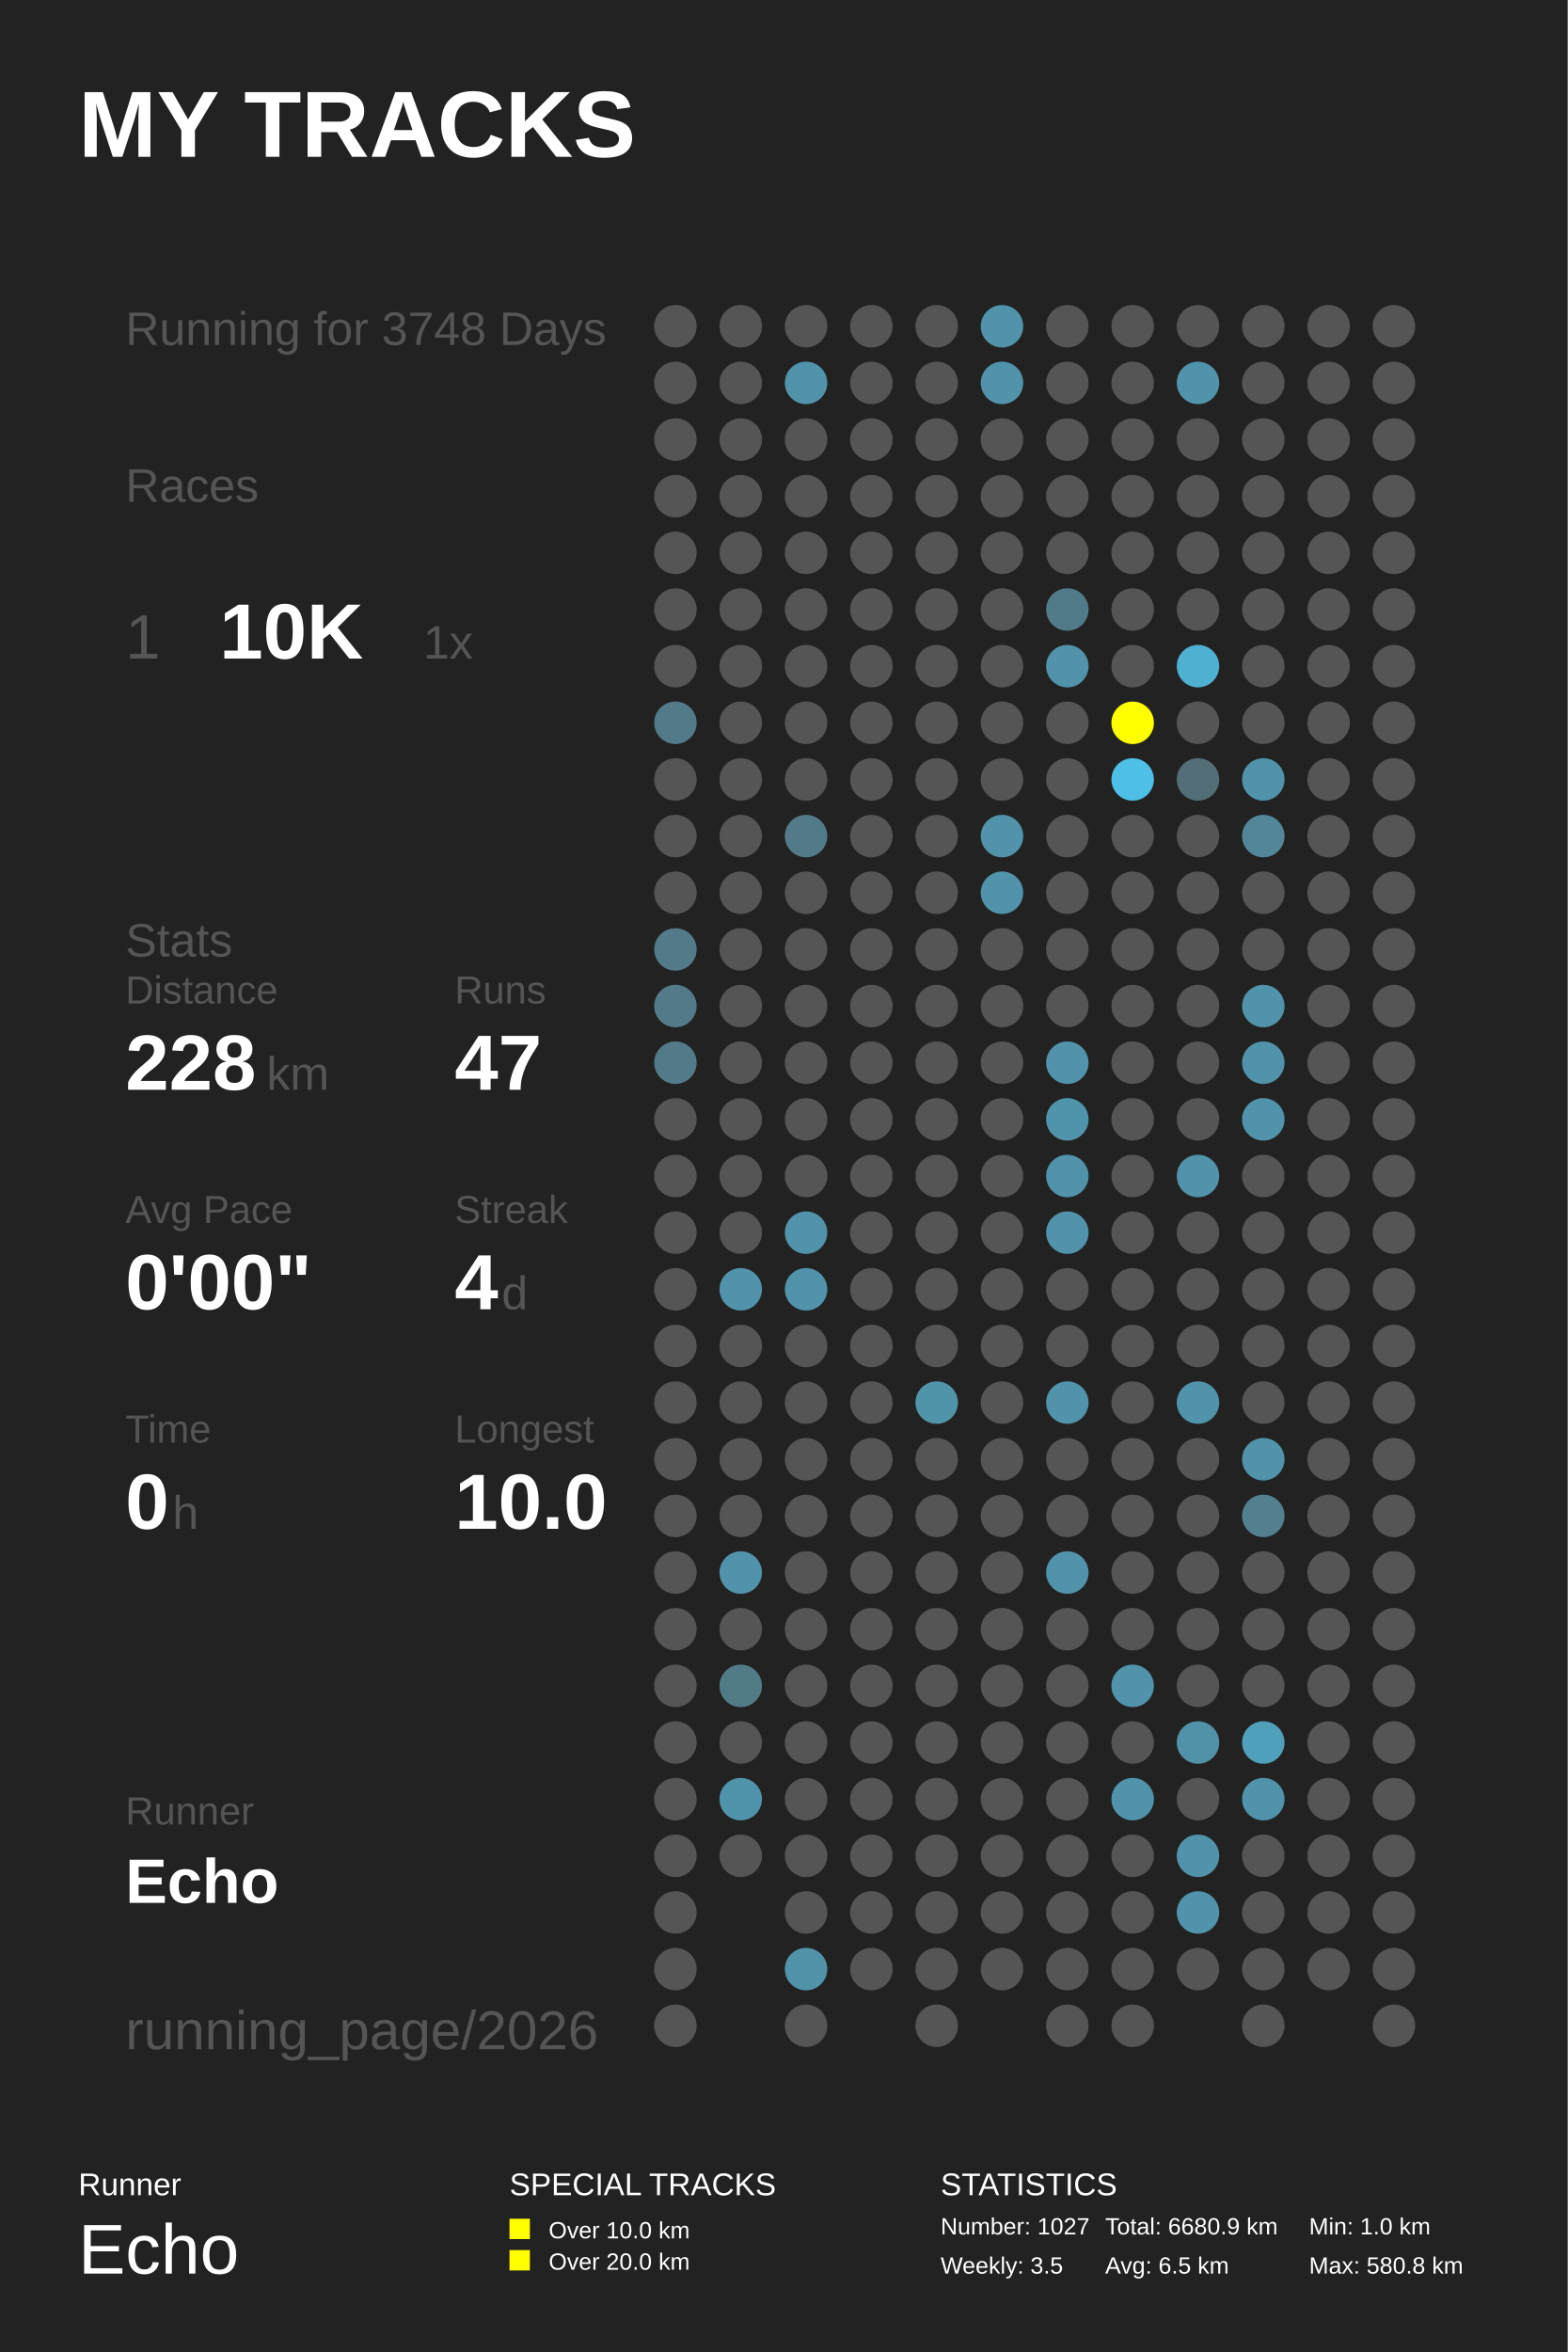
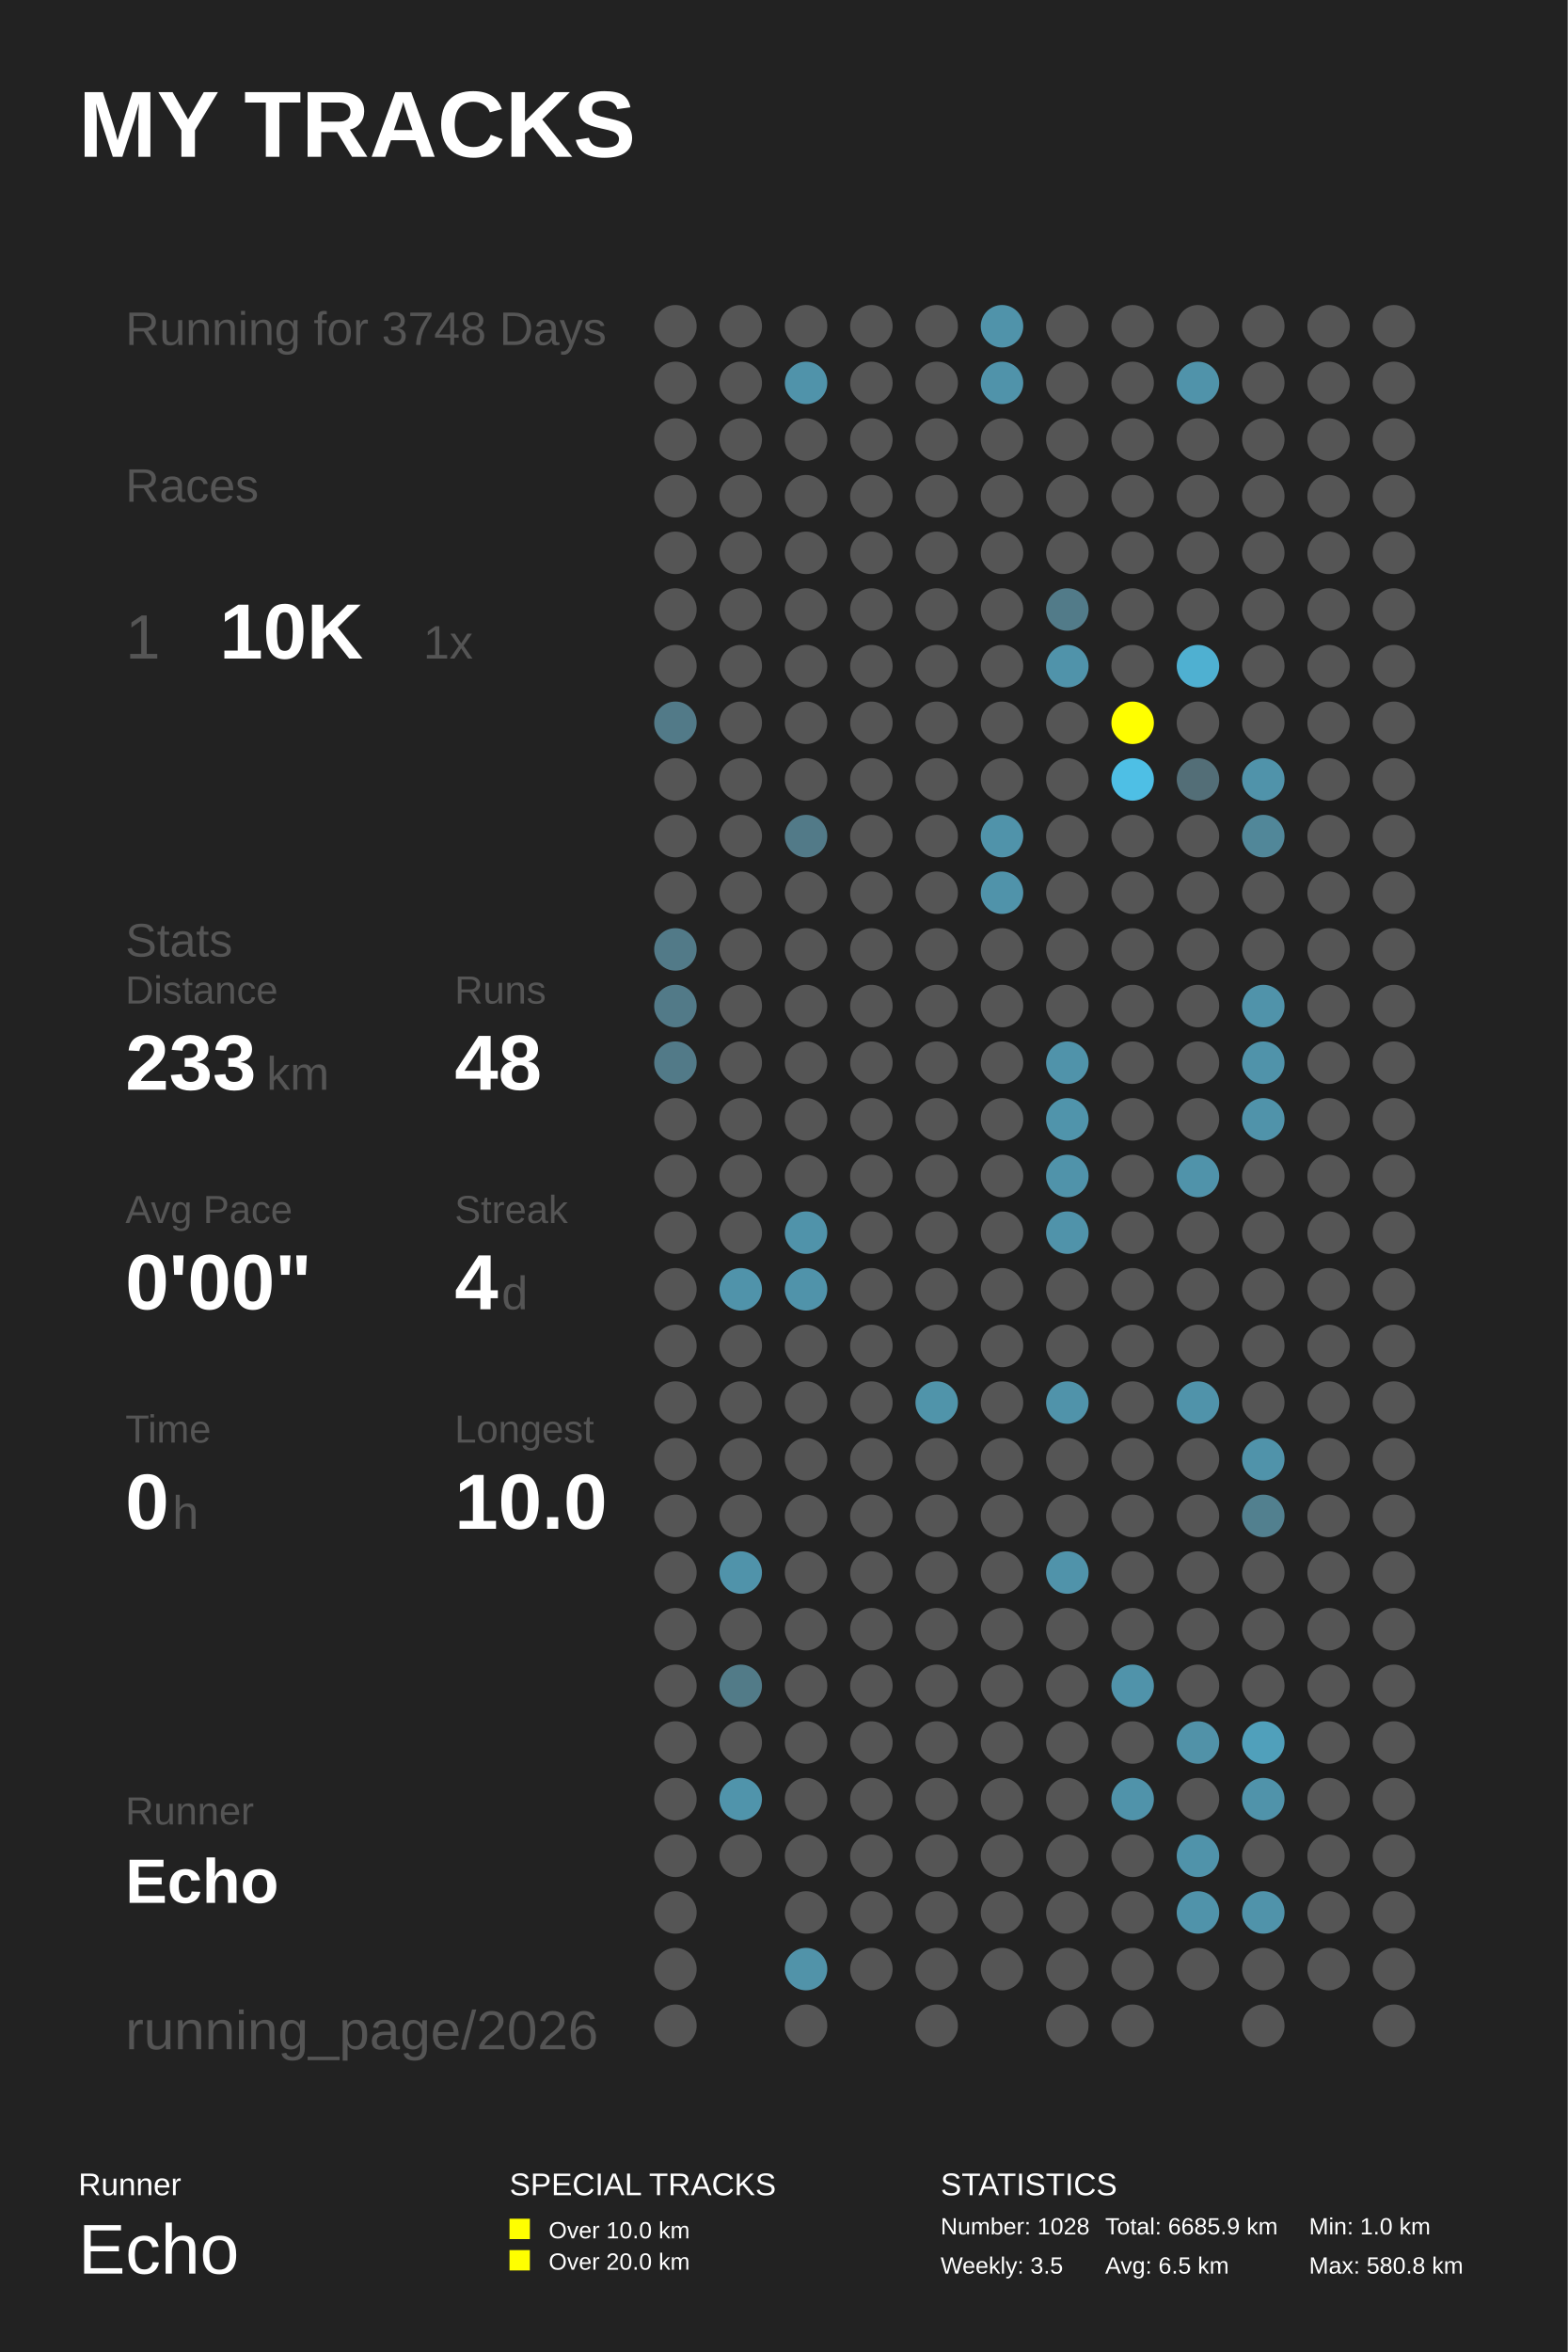
<svg xmlns="http://www.w3.org/2000/svg" baseProfile="full" height="300mm" version="1.1" viewBox="0,0,200,300" width="200mm">
  <defs />
  <rect fill="#222222" height="300" width="200" x="0" y="0" />
  <text fill="#FFFFFF" style="font-size:12px; font-family:Arial; font-weight:bold;" x="10" y="20">MY TRACKS</text>
  <text fill="#FFFFFF" style="font-size:4px; font-family:Arial" x="10" y="280">Runner</text>
  <text fill="#FFFFFF" style="font-size:9px; font-family:Arial" x="10" y="290">Echo</text>
  <text fill="#FFFFFF" style="font-size:4px; font-family:Arial" x="65" y="280">SPECIAL TRACKS</text>
  <rect fill="#FFFF00" height="2.6" width="2.6" x="65" y="283" />
  <text fill="#FFFFFF" style="font-size:3px; font-family:Arial" x="70" y="285.5">Over 10.0 km</text>
  <rect fill="#FFFF00" height="2.6" width="2.6" x="65" y="287" />
  <text fill="#FFFFFF" style="font-size:3px; font-family:Arial" x="70" y="289.5">Over 20.0 km</text>
  <text fill="#FFFFFF" style="font-size:4px; font-family:Arial" x="120" y="280">STATISTICS</text>
-   <text fill="#FFFFFF" style="font-size:3px; font-family:Arial" x="120" y="285">Number: 1027</text>
+   <text fill="#FFFFFF" style="font-size:3px; font-family:Arial" x="120" y="285">Number: 1028</text>
  <text fill="#FFFFFF" style="font-size:3px; font-family:Arial" x="120" y="290">Weekly: 3.5</text>
-   <text fill="#FFFFFF" style="font-size:3px; font-family:Arial" x="141" y="285">Total: 6680.9 km</text>
+   <text fill="#FFFFFF" style="font-size:3px; font-family:Arial" x="141" y="285">Total: 6685.9 km</text>
  <text fill="#FFFFFF" style="font-size:3px; font-family:Arial" x="141" y="290">Avg: 6.5 km</text>
  <text fill="#FFFFFF" style="font-size:3px; font-family:Arial" x="167" y="285">Min: 1.0 km</text>
  <text fill="#FFFFFF" style="font-size:3px; font-family:Arial" x="167" y="290">Max: 580.8 km</text>
  <text fill="#555555" style="font-size:6px; font-family:Arial;" x="16" y="44">Running for 3748 Days</text>
  <text fill="#555555" style="font-size:6px; font-family:Arial;" x="16" y="64">Races</text>
  <text fill="#555555" style="font-size:8px; font-family:Arial;" x="16" y="84">1</text>
  <text fill="#FFFFFF" style="font-size:10px; font-family:Arial; font-weight:bold;" x="28" y="84">10K</text>
  <text fill="#555555" style="font-size:6px; font-family:Arial;" x="54" y="84">1x</text>
  <text fill="#555555" style="font-size:6px; font-family:Arial;" x="16" y="122">Stats</text>
  <text fill="#555555" style="font-size:5px; font-family:Arial;" x="16" y="128">Distance</text>
-   <text fill="#FFFFFF" style="font-size:10px; font-family:Arial; font-weight:bold;" x="16" y="139">228</text>
+   <text fill="#FFFFFF" style="font-size:10px; font-family:Arial; font-weight:bold;" x="16" y="139">233</text>
  <text fill="#555555" style="font-size:6px; font-family:Arial;" x="34" y="139">km</text>
  <text fill="#555555" style="font-size:5px; font-family:Arial;" x="58" y="128">Runs</text>
-   <text fill="#FFFFFF" style="font-size:10px; font-family:Arial; font-weight:bold;" x="58" y="139">47</text>
+   <text fill="#FFFFFF" style="font-size:10px; font-family:Arial; font-weight:bold;" x="58" y="139">48</text>
  <text fill="#555555" style="font-size:5px; font-family:Arial;" x="16" y="156">Avg Pace</text>
  <text fill="#FFFFFF" style="font-size:10px; font-family:Arial; font-weight:bold;" x="16" y="167">0'00"</text>
  <text fill="#555555" style="font-size:5px; font-family:Arial;" x="58" y="156">Streak</text>
  <text fill="#FFFFFF" style="font-size:10px; font-family:Arial; font-weight:bold;" x="58" y="167">4</text>
  <text fill="#555555" style="font-size:6px; font-family:Arial;" x="64" y="167">d</text>
  <text fill="#555555" style="font-size:5px; font-family:Arial;" x="16" y="184">Time</text>
  <text fill="#FFFFFF" style="font-size:10px; font-family:Arial; font-weight:bold;" x="16" y="195">0</text>
  <text fill="#555555" style="font-size:6px; font-family:Arial;" x="22" y="195">h</text>
  <text fill="#555555" style="font-size:5px; font-family:Arial;" x="58" y="184">Longest</text>
  <text fill="#FFFFFF" style="font-size:10px; font-family:Arial; font-weight:bold;" x="58" y="195">10.0</text>
  <text fill="#555555" style="font-size:5px; font-family:Arial;" x="16" y="232.71">Runner</text>
  <text fill="#FFFFFF" style="font-size:8px; font-family:Arial; font-weight:bold;" x="16" y="242.71">Echo</text>
  <text fill="#555555" style="font-size:7px; font-family:Arial;" x="16" y="261.387">running_page/2026</text>
  <circle cx="86.167" cy="41.613" fill="#555555" r="2.71" />
  <circle cx="86.167" cy="48.839" fill="#555555" r="2.71" />
  <circle cx="86.167" cy="56.065" fill="#555555" r="2.71" />
  <circle cx="86.167" cy="63.29" fill="#555555" r="2.71" />
  <circle cx="86.167" cy="70.516" fill="#555555" r="2.71" />
  <circle cx="86.167" cy="77.742" fill="#555555" r="2.71" />
  <circle cx="86.167" cy="84.968" fill="#555555" r="2.71" />
  <circle cx="86.167" cy="92.194" fill="#527a88" r="2.71" />
  <circle cx="86.167" cy="99.419" fill="#555555" r="2.71" />
  <circle cx="86.167" cy="106.645" fill="#555555" r="2.71" />
  <circle cx="86.167" cy="113.871" fill="#555555" r="2.71" />
  <circle cx="86.167" cy="121.097" fill="#527a88" r="2.71" />
  <circle cx="86.167" cy="128.323" fill="#527a88" r="2.71" />
  <circle cx="86.167" cy="135.548" fill="#527a88" r="2.71" />
  <circle cx="86.167" cy="142.774" fill="#555555" r="2.71" />
  <circle cx="86.167" cy="150.0" fill="#555555" r="2.71" />
  <circle cx="86.167" cy="157.226" fill="#555555" r="2.71" />
  <circle cx="86.167" cy="164.452" fill="#555555" r="2.71" />
  <circle cx="86.167" cy="171.677" fill="#555555" r="2.71" />
  <circle cx="86.167" cy="178.903" fill="#555555" r="2.71" />
  <circle cx="86.167" cy="186.129" fill="#555555" r="2.71" />
  <circle cx="86.167" cy="193.355" fill="#555555" r="2.71" />
  <circle cx="86.167" cy="200.581" fill="#555555" r="2.71" />
  <circle cx="86.167" cy="207.806" fill="#555555" r="2.71" />
  <circle cx="86.167" cy="215.032" fill="#555555" r="2.71" />
  <circle cx="86.167" cy="222.258" fill="#555555" r="2.71" />
  <circle cx="86.167" cy="229.484" fill="#555555" r="2.71" />
  <circle cx="86.167" cy="236.71" fill="#555555" r="2.71" />
  <circle cx="86.167" cy="243.935" fill="#555555" r="2.71" />
  <circle cx="86.167" cy="251.161" fill="#555555" r="2.71" />
  <circle cx="86.167" cy="258.387" fill="#555555" r="2.71" />
  <circle cx="94.5" cy="41.613" fill="#555555" r="2.71" />
  <circle cx="94.5" cy="48.839" fill="#555555" r="2.71" />
  <circle cx="94.5" cy="56.065" fill="#555555" r="2.71" />
  <circle cx="94.5" cy="63.29" fill="#555555" r="2.71" />
  <circle cx="94.5" cy="70.516" fill="#555555" r="2.71" />
  <circle cx="94.5" cy="77.742" fill="#555555" r="2.71" />
  <circle cx="94.5" cy="84.968" fill="#555555" r="2.71" />
  <circle cx="94.5" cy="92.194" fill="#555555" r="2.71" />
  <circle cx="94.5" cy="99.419" fill="#555555" r="2.71" />
  <circle cx="94.5" cy="106.645" fill="#555555" r="2.71" />
  <circle cx="94.5" cy="113.871" fill="#555555" r="2.71" />
  <circle cx="94.5" cy="121.097" fill="#555555" r="2.71" />
  <circle cx="94.5" cy="128.323" fill="#555555" r="2.71" />
  <circle cx="94.5" cy="135.548" fill="#555555" r="2.71" />
  <circle cx="94.5" cy="142.774" fill="#555555" r="2.71" />
  <circle cx="94.5" cy="150.0" fill="#555555" r="2.71" />
  <circle cx="94.5" cy="157.226" fill="#555555" r="2.71" />
  <circle cx="94.5" cy="164.452" fill="#5093aa" r="2.71" />
  <circle cx="94.5" cy="171.677" fill="#555555" r="2.71" />
  <circle cx="94.5" cy="178.903" fill="#555555" r="2.71" />
  <circle cx="94.5" cy="186.129" fill="#555555" r="2.71" />
  <circle cx="94.5" cy="193.355" fill="#555555" r="2.71" />
  <circle cx="94.5" cy="200.581" fill="#5093aa" r="2.71" />
  <circle cx="94.5" cy="207.806" fill="#555555" r="2.71" />
  <circle cx="94.5" cy="215.032" fill="#527b88" r="2.71" />
  <circle cx="94.5" cy="222.258" fill="#555555" r="2.71" />
  <circle cx="94.5" cy="229.484" fill="#5094ab" r="2.71" />
  <circle cx="94.5" cy="236.71" fill="#555555" r="2.71" />
  <circle cx="102.833" cy="41.613" fill="#555555" r="2.71" />
  <circle cx="102.833" cy="48.839" fill="#5093aa" r="2.71" />
  <circle cx="102.833" cy="56.065" fill="#555555" r="2.71" />
  <circle cx="102.833" cy="63.29" fill="#555555" r="2.71" />
  <circle cx="102.833" cy="70.516" fill="#555555" r="2.71" />
  <circle cx="102.833" cy="77.742" fill="#555555" r="2.71" />
  <circle cx="102.833" cy="84.968" fill="#555555" r="2.71" />
  <circle cx="102.833" cy="92.194" fill="#555555" r="2.71" />
  <circle cx="102.833" cy="99.419" fill="#555555" r="2.71" />
  <circle cx="102.833" cy="106.645" fill="#527a88" r="2.71" />
  <circle cx="102.833" cy="113.871" fill="#555555" r="2.71" />
  <circle cx="102.833" cy="121.097" fill="#555555" r="2.71" />
  <circle cx="102.833" cy="128.323" fill="#555555" r="2.71" />
  <circle cx="102.833" cy="135.548" fill="#555555" r="2.71" />
  <circle cx="102.833" cy="142.774" fill="#555555" r="2.71" />
  <circle cx="102.833" cy="150.0" fill="#555555" r="2.71" />
  <circle cx="102.833" cy="157.226" fill="#5093aa" r="2.71" />
  <circle cx="102.833" cy="164.452" fill="#5093aa" r="2.71" />
  <circle cx="102.833" cy="171.677" fill="#555555" r="2.71" />
  <circle cx="102.833" cy="178.903" fill="#555555" r="2.71" />
  <circle cx="102.833" cy="186.129" fill="#555555" r="2.71" />
  <circle cx="102.833" cy="193.355" fill="#555555" r="2.71" />
  <circle cx="102.833" cy="200.581" fill="#555555" r="2.71" />
  <circle cx="102.833" cy="207.806" fill="#555555" r="2.71" />
  <circle cx="102.833" cy="215.032" fill="#555555" r="2.71" />
  <circle cx="102.833" cy="222.258" fill="#555555" r="2.71" />
  <circle cx="102.833" cy="229.484" fill="#555555" r="2.71" />
  <circle cx="102.833" cy="236.71" fill="#555555" r="2.71" />
  <circle cx="102.833" cy="243.935" fill="#555555" r="2.71" />
  <circle cx="102.833" cy="251.161" fill="#5193a9" r="2.71" />
  <circle cx="102.833" cy="258.387" fill="#555555" r="2.71" />
  <circle cx="111.167" cy="41.613" fill="#555555" r="2.71" />
  <circle cx="111.167" cy="48.839" fill="#555555" r="2.71" />
  <circle cx="111.167" cy="56.065" fill="#555555" r="2.71" />
  <circle cx="111.167" cy="63.29" fill="#555555" r="2.71" />
  <circle cx="111.167" cy="70.516" fill="#555555" r="2.71" />
  <circle cx="111.167" cy="77.742" fill="#555555" r="2.71" />
  <circle cx="111.167" cy="84.968" fill="#555555" r="2.71" />
  <circle cx="111.167" cy="92.194" fill="#555555" r="2.71" />
  <circle cx="111.167" cy="99.419" fill="#555555" r="2.71" />
  <circle cx="111.167" cy="106.645" fill="#555555" r="2.71" />
  <circle cx="111.167" cy="113.871" fill="#555555" r="2.71" />
  <circle cx="111.167" cy="121.097" fill="#555555" r="2.71" />
  <circle cx="111.167" cy="128.323" fill="#555555" r="2.71" />
  <circle cx="111.167" cy="135.548" fill="#555555" r="2.71" />
  <circle cx="111.167" cy="142.774" fill="#555555" r="2.71" />
  <circle cx="111.167" cy="150.0" fill="#555555" r="2.71" />
  <circle cx="111.167" cy="157.226" fill="#555555" r="2.71" />
  <circle cx="111.167" cy="164.452" fill="#555555" r="2.71" />
  <circle cx="111.167" cy="171.677" fill="#555555" r="2.71" />
  <circle cx="111.167" cy="178.903" fill="#555555" r="2.71" />
  <circle cx="111.167" cy="186.129" fill="#555555" r="2.71" />
  <circle cx="111.167" cy="193.355" fill="#555555" r="2.71" />
  <circle cx="111.167" cy="200.581" fill="#555555" r="2.71" />
  <circle cx="111.167" cy="207.806" fill="#555555" r="2.71" />
  <circle cx="111.167" cy="215.032" fill="#555555" r="2.71" />
  <circle cx="111.167" cy="222.258" fill="#555555" r="2.71" />
  <circle cx="111.167" cy="229.484" fill="#555555" r="2.71" />
  <circle cx="111.167" cy="236.71" fill="#555555" r="2.71" />
  <circle cx="111.167" cy="243.935" fill="#555555" r="2.71" />
  <circle cx="111.167" cy="251.161" fill="#555555" r="2.71" />
  <circle cx="119.5" cy="41.613" fill="#555555" r="2.71" />
  <circle cx="119.5" cy="48.839" fill="#555555" r="2.71" />
  <circle cx="119.5" cy="56.065" fill="#555555" r="2.71" />
  <circle cx="119.5" cy="63.29" fill="#555555" r="2.71" />
  <circle cx="119.5" cy="70.516" fill="#555555" r="2.71" />
  <circle cx="119.5" cy="77.742" fill="#555555" r="2.71" />
  <circle cx="119.5" cy="84.968" fill="#555555" r="2.71" />
  <circle cx="119.5" cy="92.194" fill="#555555" r="2.71" />
  <circle cx="119.5" cy="99.419" fill="#555555" r="2.71" />
  <circle cx="119.5" cy="106.645" fill="#555555" r="2.71" />
  <circle cx="119.5" cy="113.871" fill="#555555" r="2.71" />
  <circle cx="119.5" cy="121.097" fill="#555555" r="2.71" />
  <circle cx="119.5" cy="128.323" fill="#555555" r="2.71" />
  <circle cx="119.5" cy="135.548" fill="#555555" r="2.71" />
  <circle cx="119.5" cy="142.774" fill="#555555" r="2.71" />
  <circle cx="119.5" cy="150.0" fill="#555555" r="2.71" />
  <circle cx="119.5" cy="157.226" fill="#555555" r="2.71" />
  <circle cx="119.5" cy="164.452" fill="#555555" r="2.71" />
  <circle cx="119.5" cy="171.677" fill="#555555" r="2.71" />
  <circle cx="119.5" cy="178.903" fill="#5094aa" r="2.71" />
  <circle cx="119.5" cy="186.129" fill="#555555" r="2.71" />
  <circle cx="119.5" cy="193.355" fill="#555555" r="2.71" />
  <circle cx="119.5" cy="200.581" fill="#555555" r="2.71" />
  <circle cx="119.5" cy="207.806" fill="#555555" r="2.71" />
  <circle cx="119.5" cy="215.032" fill="#555555" r="2.71" />
  <circle cx="119.5" cy="222.258" fill="#555555" r="2.71" />
  <circle cx="119.5" cy="229.484" fill="#555555" r="2.71" />
  <circle cx="119.5" cy="236.71" fill="#555555" r="2.71" />
  <circle cx="119.5" cy="243.935" fill="#555555" r="2.71" />
  <circle cx="119.5" cy="251.161" fill="#555555" r="2.71" />
  <circle cx="119.5" cy="258.387" fill="#555555" r="2.71" />
  <circle cx="127.833" cy="41.613" fill="#5093aa" r="2.71" />
  <circle cx="127.833" cy="48.839" fill="#5093aa" r="2.71" />
  <circle cx="127.833" cy="56.065" fill="#555555" r="2.71" />
  <circle cx="127.833" cy="63.29" fill="#555555" r="2.71" />
  <circle cx="127.833" cy="70.516" fill="#555555" r="2.71" />
  <circle cx="127.833" cy="77.742" fill="#555555" r="2.71" />
  <circle cx="127.833" cy="84.968" fill="#555555" r="2.71" />
  <circle cx="127.833" cy="92.194" fill="#555555" r="2.71" />
  <circle cx="127.833" cy="99.419" fill="#555555" r="2.71" />
  <circle cx="127.833" cy="106.645" fill="#5093aa" r="2.71" />
  <circle cx="127.833" cy="113.871" fill="#5093aa" r="2.71" />
  <circle cx="127.833" cy="121.097" fill="#555555" r="2.71" />
  <circle cx="127.833" cy="128.323" fill="#555555" r="2.71" />
  <circle cx="127.833" cy="135.548" fill="#555555" r="2.71" />
  <circle cx="127.833" cy="142.774" fill="#555555" r="2.71" />
  <circle cx="127.833" cy="150.0" fill="#555555" r="2.71" />
  <circle cx="127.833" cy="157.226" fill="#555555" r="2.71" />
  <circle cx="127.833" cy="164.452" fill="#555555" r="2.71" />
  <circle cx="127.833" cy="171.677" fill="#555555" r="2.71" />
  <circle cx="127.833" cy="178.903" fill="#555555" r="2.71" />
  <circle cx="127.833" cy="186.129" fill="#555555" r="2.71" />
  <circle cx="127.833" cy="193.355" fill="#555555" r="2.71" />
  <circle cx="127.833" cy="200.581" fill="#555555" r="2.71" />
  <circle cx="127.833" cy="207.806" fill="#555555" r="2.71" />
  <circle cx="127.833" cy="215.032" fill="#555555" r="2.71" />
  <circle cx="127.833" cy="222.258" fill="#555555" r="2.71" />
  <circle cx="127.833" cy="229.484" fill="#555555" r="2.71" />
  <circle cx="127.833" cy="236.71" fill="#555555" r="2.71" />
  <circle cx="127.833" cy="243.935" fill="#555555" r="2.71" />
  <circle cx="127.833" cy="251.161" fill="#555555" r="2.71" />
  <circle cx="136.167" cy="41.613" fill="#555555" r="2.71" />
  <circle cx="136.167" cy="48.839" fill="#555555" r="2.71" />
  <circle cx="136.167" cy="56.065" fill="#555555" r="2.71" />
  <circle cx="136.167" cy="63.29" fill="#555555" r="2.71" />
  <circle cx="136.167" cy="70.516" fill="#555555" r="2.71" />
  <circle cx="136.167" cy="77.742" fill="#527b89" r="2.71" />
  <circle cx="136.167" cy="84.968" fill="#5093aa" r="2.71" />
  <circle cx="136.167" cy="92.194" fill="#555555" r="2.71" />
  <circle cx="136.167" cy="99.419" fill="#555555" r="2.71" />
  <circle cx="136.167" cy="106.645" fill="#555555" r="2.71" />
  <circle cx="136.167" cy="113.871" fill="#555555" r="2.71" />
  <circle cx="136.167" cy="121.097" fill="#555555" r="2.71" />
  <circle cx="136.167" cy="128.323" fill="#555555" r="2.71" />
  <circle cx="136.167" cy="135.548" fill="#5093aa" r="2.71" />
  <circle cx="136.167" cy="142.774" fill="#5094ab" r="2.71" />
  <circle cx="136.167" cy="150.0" fill="#5093aa" r="2.71" />
  <circle cx="136.167" cy="157.226" fill="#5093aa" r="2.71" />
  <circle cx="136.167" cy="164.452" fill="#555555" r="2.71" />
  <circle cx="136.167" cy="171.677" fill="#555555" r="2.71" />
  <circle cx="136.167" cy="178.903" fill="#5093aa" r="2.71" />
  <circle cx="136.167" cy="186.129" fill="#555555" r="2.71" />
  <circle cx="136.167" cy="193.355" fill="#555555" r="2.71" />
  <circle cx="136.167" cy="200.581" fill="#5093aa" r="2.71" />
  <circle cx="136.167" cy="207.806" fill="#555555" r="2.71" />
  <circle cx="136.167" cy="215.032" fill="#555555" r="2.71" />
  <circle cx="136.167" cy="222.258" fill="#555555" r="2.71" />
  <circle cx="136.167" cy="229.484" fill="#555555" r="2.71" />
  <circle cx="136.167" cy="236.71" fill="#555555" r="2.71" />
  <circle cx="136.167" cy="243.935" fill="#555555" r="2.71" />
  <circle cx="136.167" cy="251.161" fill="#555555" r="2.71" />
  <circle cx="136.167" cy="258.387" fill="#555555" r="2.71" />
  <circle cx="144.5" cy="41.613" fill="#555555" r="2.71" />
  <circle cx="144.5" cy="48.839" fill="#555555" r="2.71" />
  <circle cx="144.5" cy="56.065" fill="#555555" r="2.71" />
  <circle cx="144.5" cy="63.29" fill="#555555" r="2.71" />
  <circle cx="144.5" cy="70.516" fill="#555555" r="2.71" />
  <circle cx="144.5" cy="77.742" fill="#555555" r="2.71" />
  <circle cx="144.5" cy="84.968" fill="#555555" r="2.71" />
  <circle cx="144.5" cy="92.194" fill="#FFFF00" r="2.71" />
  <circle cx="144.5" cy="99.419" fill="#4ebfe5" r="2.71" />
  <circle cx="144.5" cy="106.645" fill="#555555" r="2.71" />
  <circle cx="144.5" cy="113.871" fill="#555555" r="2.71" />
  <circle cx="144.5" cy="121.097" fill="#555555" r="2.71" />
  <circle cx="144.5" cy="128.323" fill="#555555" r="2.71" />
  <circle cx="144.5" cy="135.548" fill="#555555" r="2.71" />
  <circle cx="144.5" cy="142.774" fill="#555555" r="2.71" />
  <circle cx="144.5" cy="150.0" fill="#555555" r="2.71" />
  <circle cx="144.5" cy="157.226" fill="#555555" r="2.71" />
  <circle cx="144.5" cy="164.452" fill="#555555" r="2.71" />
  <circle cx="144.5" cy="171.677" fill="#555555" r="2.71" />
  <circle cx="144.5" cy="178.903" fill="#555555" r="2.71" />
  <circle cx="144.5" cy="186.129" fill="#555555" r="2.71" />
  <circle cx="144.5" cy="193.355" fill="#555555" r="2.71" />
  <circle cx="144.5" cy="200.581" fill="#555555" r="2.71" />
  <circle cx="144.5" cy="207.806" fill="#555555" r="2.71" />
  <circle cx="144.5" cy="215.032" fill="#5093aa" r="2.71" />
  <circle cx="144.5" cy="222.258" fill="#555555" r="2.71" />
  <circle cx="144.5" cy="229.484" fill="#5093aa" r="2.71" />
  <circle cx="144.5" cy="236.71" fill="#555555" r="2.71" />
  <circle cx="144.5" cy="243.935" fill="#555555" r="2.71" />
  <circle cx="144.5" cy="251.161" fill="#555555" r="2.71" />
  <circle cx="144.5" cy="258.387" fill="#555555" r="2.71" />
  <circle cx="152.833" cy="41.613" fill="#555555" r="2.71" />
  <circle cx="152.833" cy="48.839" fill="#5093aa" r="2.71" />
  <circle cx="152.833" cy="56.065" fill="#555555" r="2.71" />
  <circle cx="152.833" cy="63.29" fill="#555555" r="2.71" />
  <circle cx="152.833" cy="70.516" fill="#555555" r="2.71" />
  <circle cx="152.833" cy="77.742" fill="#555555" r="2.71" />
  <circle cx="152.833" cy="84.968" fill="#4fb0d1" r="2.71" />
  <circle cx="152.833" cy="92.194" fill="#555555" r="2.71" />
  <circle cx="152.833" cy="99.419" fill="#536e77" r="2.71" />
  <circle cx="152.833" cy="106.645" fill="#555555" r="2.71" />
  <circle cx="152.833" cy="113.871" fill="#555555" r="2.71" />
  <circle cx="152.833" cy="121.097" fill="#555555" r="2.71" />
  <circle cx="152.833" cy="128.323" fill="#555555" r="2.71" />
  <circle cx="152.833" cy="135.548" fill="#555555" r="2.71" />
  <circle cx="152.833" cy="142.774" fill="#555555" r="2.71" />
  <circle cx="152.833" cy="150.0" fill="#5093aa" r="2.71" />
  <circle cx="152.833" cy="157.226" fill="#555555" r="2.71" />
  <circle cx="152.833" cy="164.452" fill="#555555" r="2.71" />
  <circle cx="152.833" cy="171.677" fill="#555555" r="2.71" />
  <circle cx="152.833" cy="178.903" fill="#5093aa" r="2.71" />
  <circle cx="152.833" cy="186.129" fill="#555555" r="2.71" />
  <circle cx="152.833" cy="193.355" fill="#555555" r="2.71" />
  <circle cx="152.833" cy="200.581" fill="#555555" r="2.71" />
  <circle cx="152.833" cy="207.806" fill="#555555" r="2.71" />
  <circle cx="152.833" cy="215.032" fill="#555555" r="2.71" />
  <circle cx="152.833" cy="222.258" fill="#5192a8" r="2.71" />
  <circle cx="152.833" cy="229.484" fill="#555555" r="2.71" />
  <circle cx="152.833" cy="236.71" fill="#5093aa" r="2.71" />
  <circle cx="152.833" cy="243.935" fill="#5093aa" r="2.71" />
  <circle cx="152.833" cy="251.161" fill="#555555" r="2.71" />
  <circle cx="161.167" cy="41.613" fill="#555555" r="2.71" />
  <circle cx="161.167" cy="48.839" fill="#555555" r="2.71" />
  <circle cx="161.167" cy="56.065" fill="#555555" r="2.71" />
  <circle cx="161.167" cy="63.29" fill="#555555" r="2.71" />
  <circle cx="161.167" cy="70.516" fill="#555555" r="2.71" />
  <circle cx="161.167" cy="77.742" fill="#555555" r="2.71" />
  <circle cx="161.167" cy="84.968" fill="#555555" r="2.71" />
  <circle cx="161.167" cy="92.194" fill="#555555" r="2.71" />
  <circle cx="161.167" cy="99.419" fill="#5093aa" r="2.71" />
  <circle cx="161.167" cy="106.645" fill="#518799" r="2.71" />
  <circle cx="161.167" cy="113.871" fill="#555555" r="2.71" />
  <circle cx="161.167" cy="121.097" fill="#555555" r="2.71" />
  <circle cx="161.167" cy="128.323" fill="#5093aa" r="2.71" />
  <circle cx="161.167" cy="135.548" fill="#5093aa" r="2.71" />
  <circle cx="161.167" cy="142.774" fill="#5093aa" r="2.71" />
  <circle cx="161.167" cy="150.0" fill="#555555" r="2.71" />
  <circle cx="161.167" cy="157.226" fill="#555555" r="2.71" />
  <circle cx="161.167" cy="164.452" fill="#555555" r="2.71" />
  <circle cx="161.167" cy="171.677" fill="#555555" r="2.71" />
  <circle cx="161.167" cy="178.903" fill="#555555" r="2.71" />
  <circle cx="161.167" cy="186.129" fill="#5093aa" r="2.71" />
  <circle cx="161.167" cy="193.355" fill="#52808f" r="2.71" />
  <circle cx="161.167" cy="200.581" fill="#555555" r="2.71" />
  <circle cx="161.167" cy="207.806" fill="#555555" r="2.71" />
  <circle cx="161.167" cy="215.032" fill="#555555" r="2.71" />
  <circle cx="161.167" cy="222.258" fill="#50a0bb" r="2.71" />
  <circle cx="161.167" cy="229.484" fill="#5093aa" r="2.71" />
  <circle cx="161.167" cy="236.71" fill="#555555" r="2.71" />
-   <circle cx="161.167" cy="243.935" fill="#555555" r="2.71" />
+   <circle cx="161.167" cy="243.935" fill="#5093aa" r="2.71" />
  <circle cx="161.167" cy="251.161" fill="#555555" r="2.71" />
  <circle cx="161.167" cy="258.387" fill="#555555" r="2.71" />
  <circle cx="169.5" cy="41.613" fill="#555555" r="2.71" />
  <circle cx="169.5" cy="48.839" fill="#555555" r="2.71" />
  <circle cx="169.5" cy="56.065" fill="#555555" r="2.71" />
  <circle cx="169.5" cy="63.29" fill="#555555" r="2.71" />
  <circle cx="169.5" cy="70.516" fill="#555555" r="2.71" />
  <circle cx="169.5" cy="77.742" fill="#555555" r="2.71" />
  <circle cx="169.5" cy="84.968" fill="#555555" r="2.71" />
  <circle cx="169.5" cy="92.194" fill="#555555" r="2.71" />
  <circle cx="169.5" cy="99.419" fill="#555555" r="2.71" />
  <circle cx="169.5" cy="106.645" fill="#555555" r="2.71" />
  <circle cx="169.5" cy="113.871" fill="#555555" r="2.71" />
  <circle cx="169.5" cy="121.097" fill="#555555" r="2.71" />
  <circle cx="169.5" cy="128.323" fill="#555555" r="2.71" />
  <circle cx="169.5" cy="135.548" fill="#555555" r="2.71" />
  <circle cx="169.5" cy="142.774" fill="#555555" r="2.71" />
  <circle cx="169.5" cy="150.0" fill="#555555" r="2.71" />
  <circle cx="169.5" cy="157.226" fill="#555555" r="2.71" />
  <circle cx="169.5" cy="164.452" fill="#555555" r="2.71" />
  <circle cx="169.5" cy="171.677" fill="#555555" r="2.71" />
  <circle cx="169.5" cy="178.903" fill="#555555" r="2.71" />
  <circle cx="169.5" cy="186.129" fill="#555555" r="2.71" />
  <circle cx="169.5" cy="193.355" fill="#555555" r="2.71" />
  <circle cx="169.5" cy="200.581" fill="#555555" r="2.71" />
  <circle cx="169.5" cy="207.806" fill="#555555" r="2.71" />
  <circle cx="169.5" cy="215.032" fill="#555555" r="2.71" />
  <circle cx="169.5" cy="222.258" fill="#555555" r="2.71" />
  <circle cx="169.5" cy="229.484" fill="#555555" r="2.71" />
  <circle cx="169.5" cy="236.71" fill="#555555" r="2.71" />
  <circle cx="169.5" cy="243.935" fill="#555555" r="2.71" />
  <circle cx="169.5" cy="251.161" fill="#555555" r="2.71" />
  <circle cx="177.833" cy="41.613" fill="#555555" r="2.71" />
  <circle cx="177.833" cy="48.839" fill="#555555" r="2.71" />
  <circle cx="177.833" cy="56.065" fill="#555555" r="2.71" />
  <circle cx="177.833" cy="63.29" fill="#555555" r="2.71" />
  <circle cx="177.833" cy="70.516" fill="#555555" r="2.71" />
  <circle cx="177.833" cy="77.742" fill="#555555" r="2.71" />
  <circle cx="177.833" cy="84.968" fill="#555555" r="2.71" />
  <circle cx="177.833" cy="92.194" fill="#555555" r="2.71" />
  <circle cx="177.833" cy="99.419" fill="#555555" r="2.71" />
  <circle cx="177.833" cy="106.645" fill="#555555" r="2.71" />
  <circle cx="177.833" cy="113.871" fill="#555555" r="2.71" />
  <circle cx="177.833" cy="121.097" fill="#555555" r="2.71" />
  <circle cx="177.833" cy="128.323" fill="#555555" r="2.71" />
  <circle cx="177.833" cy="135.548" fill="#555555" r="2.71" />
  <circle cx="177.833" cy="142.774" fill="#555555" r="2.71" />
  <circle cx="177.833" cy="150.0" fill="#555555" r="2.71" />
  <circle cx="177.833" cy="157.226" fill="#555555" r="2.71" />
  <circle cx="177.833" cy="164.452" fill="#555555" r="2.71" />
  <circle cx="177.833" cy="171.677" fill="#555555" r="2.71" />
  <circle cx="177.833" cy="178.903" fill="#555555" r="2.71" />
  <circle cx="177.833" cy="186.129" fill="#555555" r="2.71" />
  <circle cx="177.833" cy="193.355" fill="#555555" r="2.71" />
  <circle cx="177.833" cy="200.581" fill="#555555" r="2.71" />
  <circle cx="177.833" cy="207.806" fill="#555555" r="2.71" />
  <circle cx="177.833" cy="215.032" fill="#555555" r="2.71" />
  <circle cx="177.833" cy="222.258" fill="#555555" r="2.71" />
  <circle cx="177.833" cy="229.484" fill="#555555" r="2.71" />
  <circle cx="177.833" cy="236.71" fill="#555555" r="2.71" />
  <circle cx="177.833" cy="243.935" fill="#555555" r="2.71" />
  <circle cx="177.833" cy="251.161" fill="#555555" r="2.71" />
  <circle cx="177.833" cy="258.387" fill="#555555" r="2.71" />
</svg>
